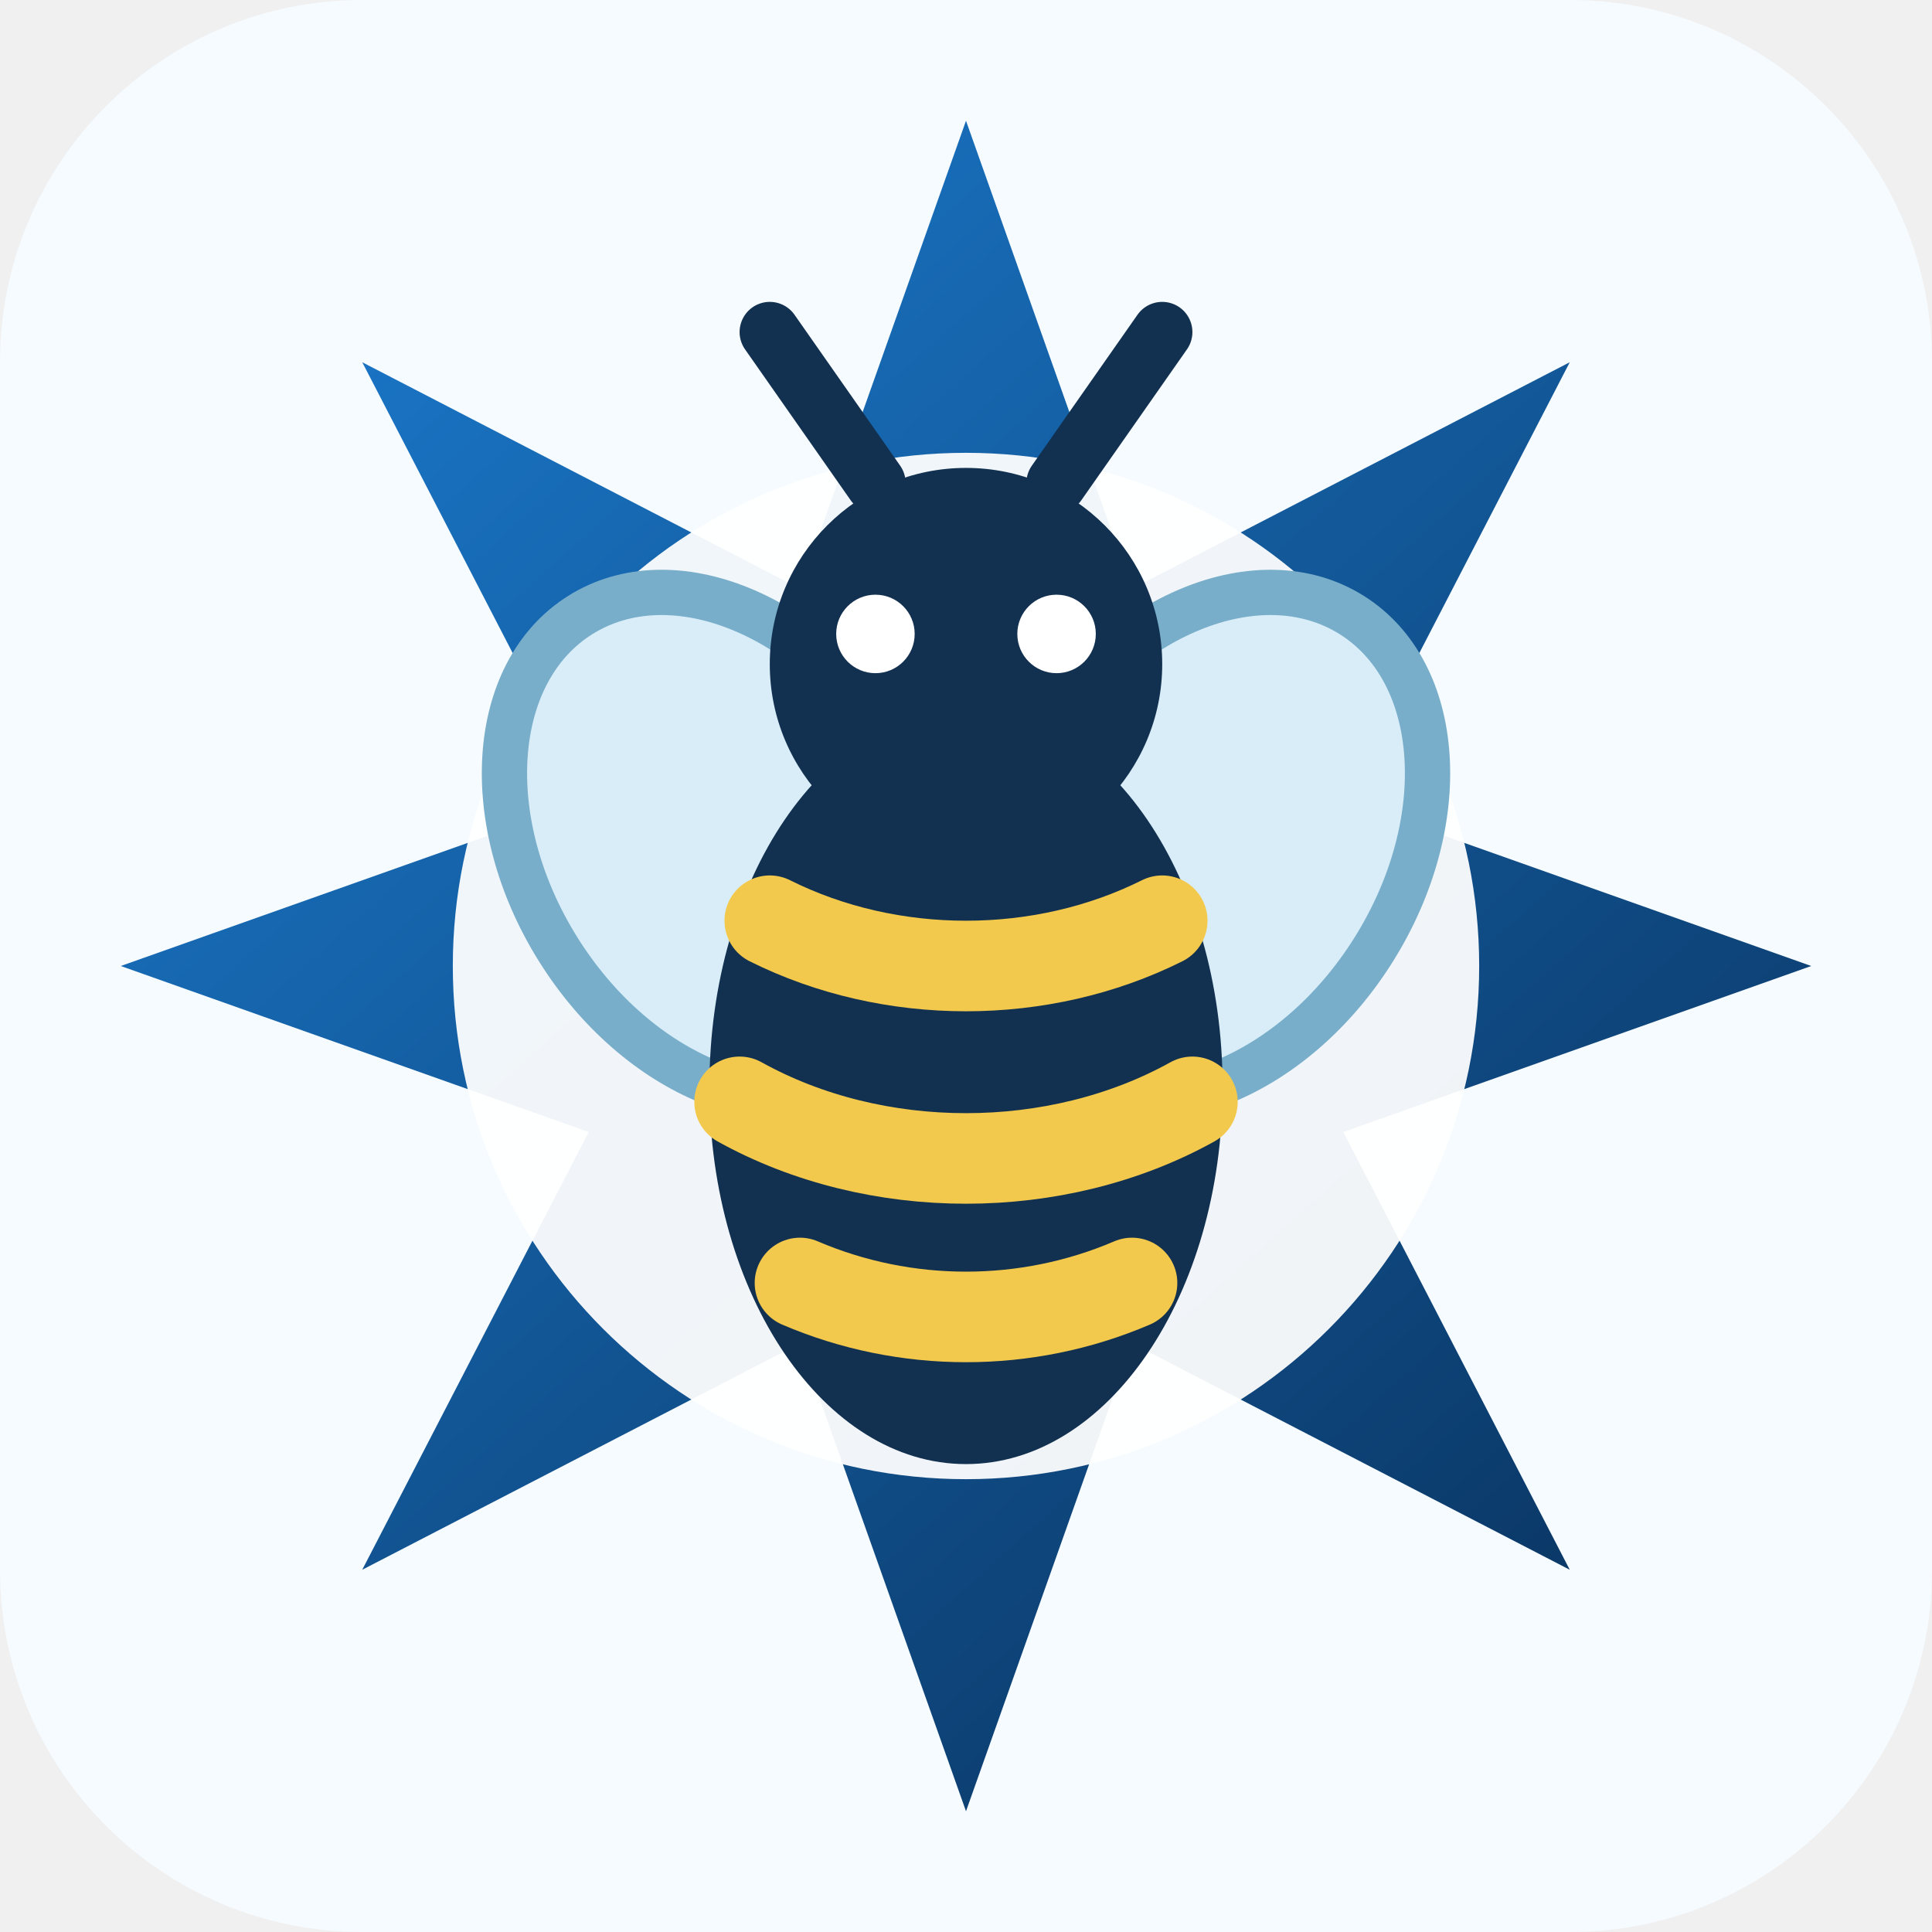
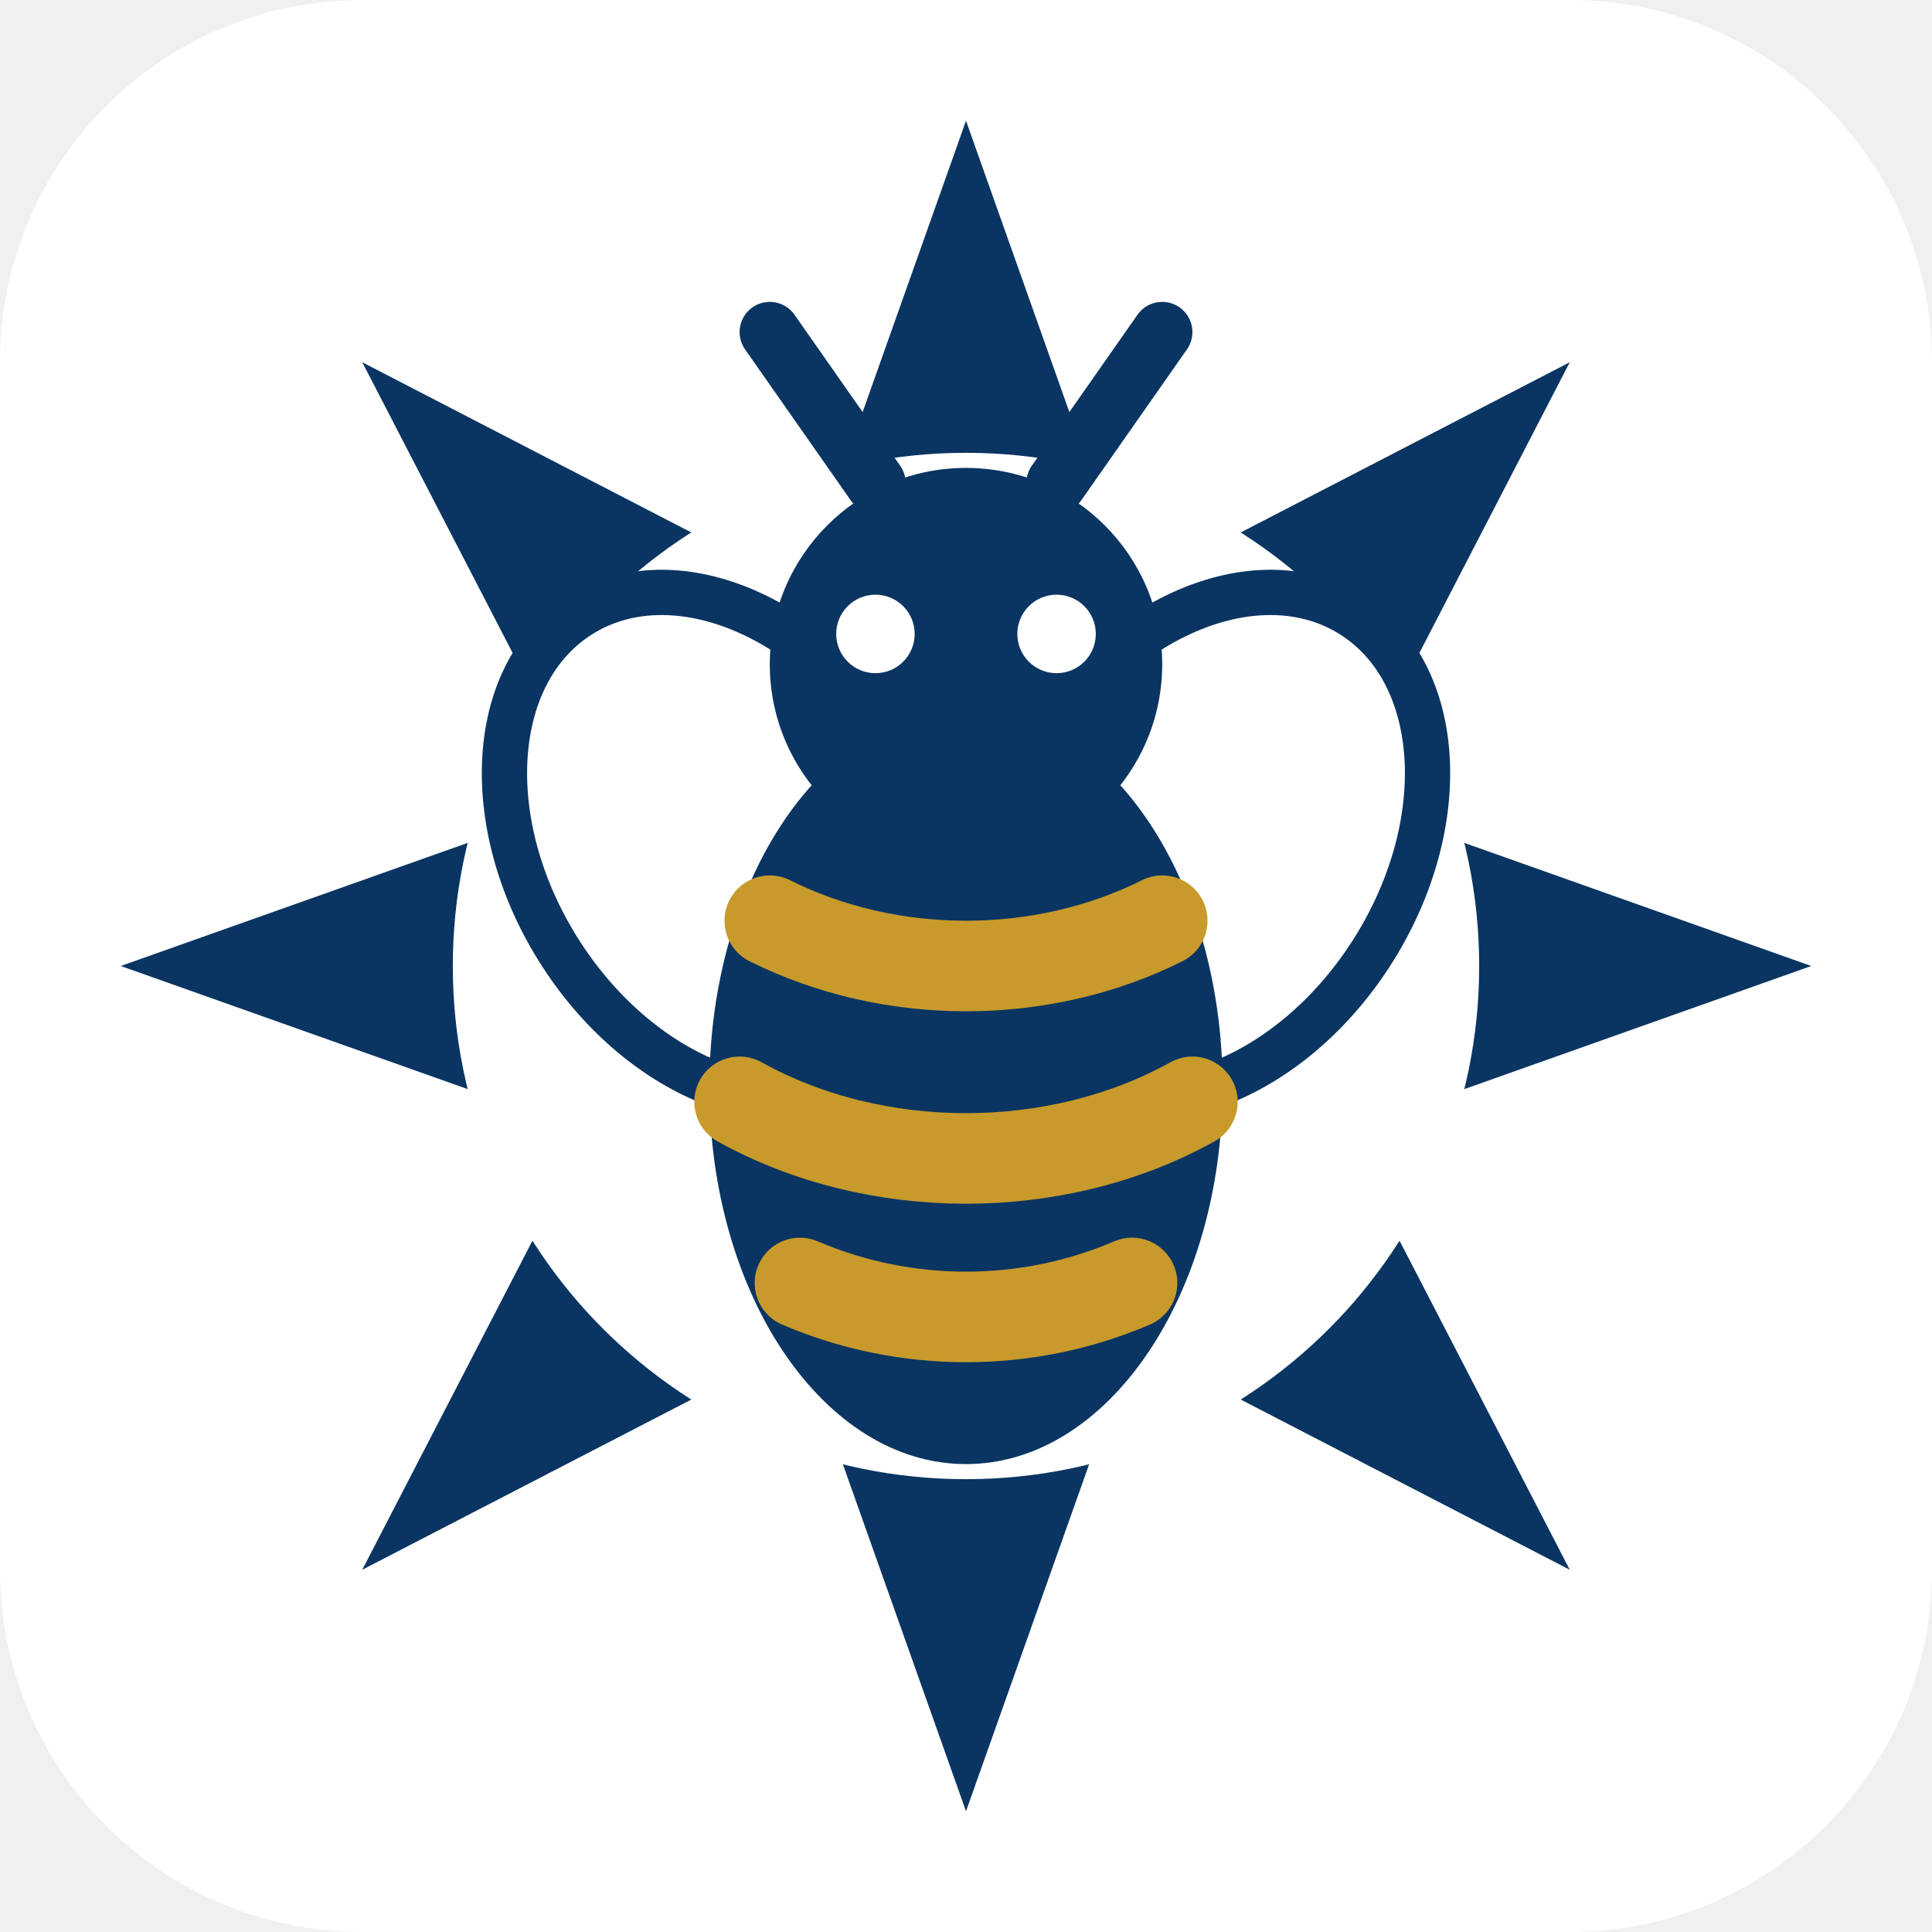
<svg xmlns="http://www.w3.org/2000/svg" viewBox="0 0 128 128" role="img" aria-labelledby="title desc">
-   <defs>
-     <linearGradient id="star" x1="22" y1="18" x2="106" y2="112" gradientUnits="userSpaceOnUse">
-       <stop stop-color="#1a76c7" />
-       <stop offset="1" stop-color="#0a3562" />
-     </linearGradient>
-   </defs>
-   <rect width="128" height="128" rx="24" fill="#f6fbff" />
-   <path d="M64 8 75 39 104 24 89 53 120 64 89 75 104 104 75 89 64 120 53 89 24 104 39 75 8 64 39 53 24 24 53 39Z" fill="url(#star)" />
-   <circle cx="64" cy="64" r="34" fill="#fff" opacity=".94" />
-   <ellipse cx="48" cy="56" rx="13" ry="18" fill="#d9edf8" stroke="#78aeca" stroke-width="3" transform="rotate(-32 48 56)" />
-   <ellipse cx="80" cy="56" rx="13" ry="18" fill="#d9edf8" stroke="#78aeca" stroke-width="3" transform="rotate(32 80 56)" />
-   <ellipse cx="64" cy="72" rx="17" ry="25" fill="#12304f" />
-   <path d="M51 61c8 4 18 4 26 0M49 73c9 5 21 5 30 0M53 85c7 3 15 3 22 0" fill="none" stroke="#f2c94c" stroke-width="6" stroke-linecap="round" />
-   <circle cx="64" cy="44" r="13" fill="#12304f" />
+   <rect width="128" height="128" rx="24" fill="#fff" />
+   <path d="M64 8 75 39 104 24 89 53 120 64 89 75 104 104 75 89 64 120 53 89 24 104 39 75 8 64 39 53 24 24 53 39Z" fill="#0a3562" />
+   <circle cx="64" cy="64" r="34" fill="#fff" />
+   <ellipse cx="48" cy="56" rx="13" ry="18" fill="#fff" stroke="#0a3562" stroke-width="3" transform="rotate(-32 48 56)" />
+   <ellipse cx="80" cy="56" rx="13" ry="18" fill="#fff" stroke="#0a3562" stroke-width="3" transform="rotate(32 80 56)" />
+   <ellipse cx="64" cy="72" rx="17" ry="25" fill="#0a3562" />
+   <path d="M51 61c8 4 18 4 26 0M49 73c9 5 21 5 30 0M53 85c7 3 15 3 22 0" fill="none" stroke="#c79a2b" stroke-width="6" stroke-linecap="round" />
+   <circle cx="64" cy="44" r="13" fill="#0a3562" />
  <circle cx="58" cy="42" r="2.6" fill="#fff" />
  <circle cx="70" cy="42" r="2.6" fill="#fff" />
-   <path d="M58 32 51 22M70 32l7-10" fill="none" stroke="#12304f" stroke-width="4" stroke-linecap="round" />
+   <path d="M58 32 51 22M70 32l7-10" fill="none" stroke="#0a3562" stroke-width="4" stroke-linecap="round" />
</svg>
